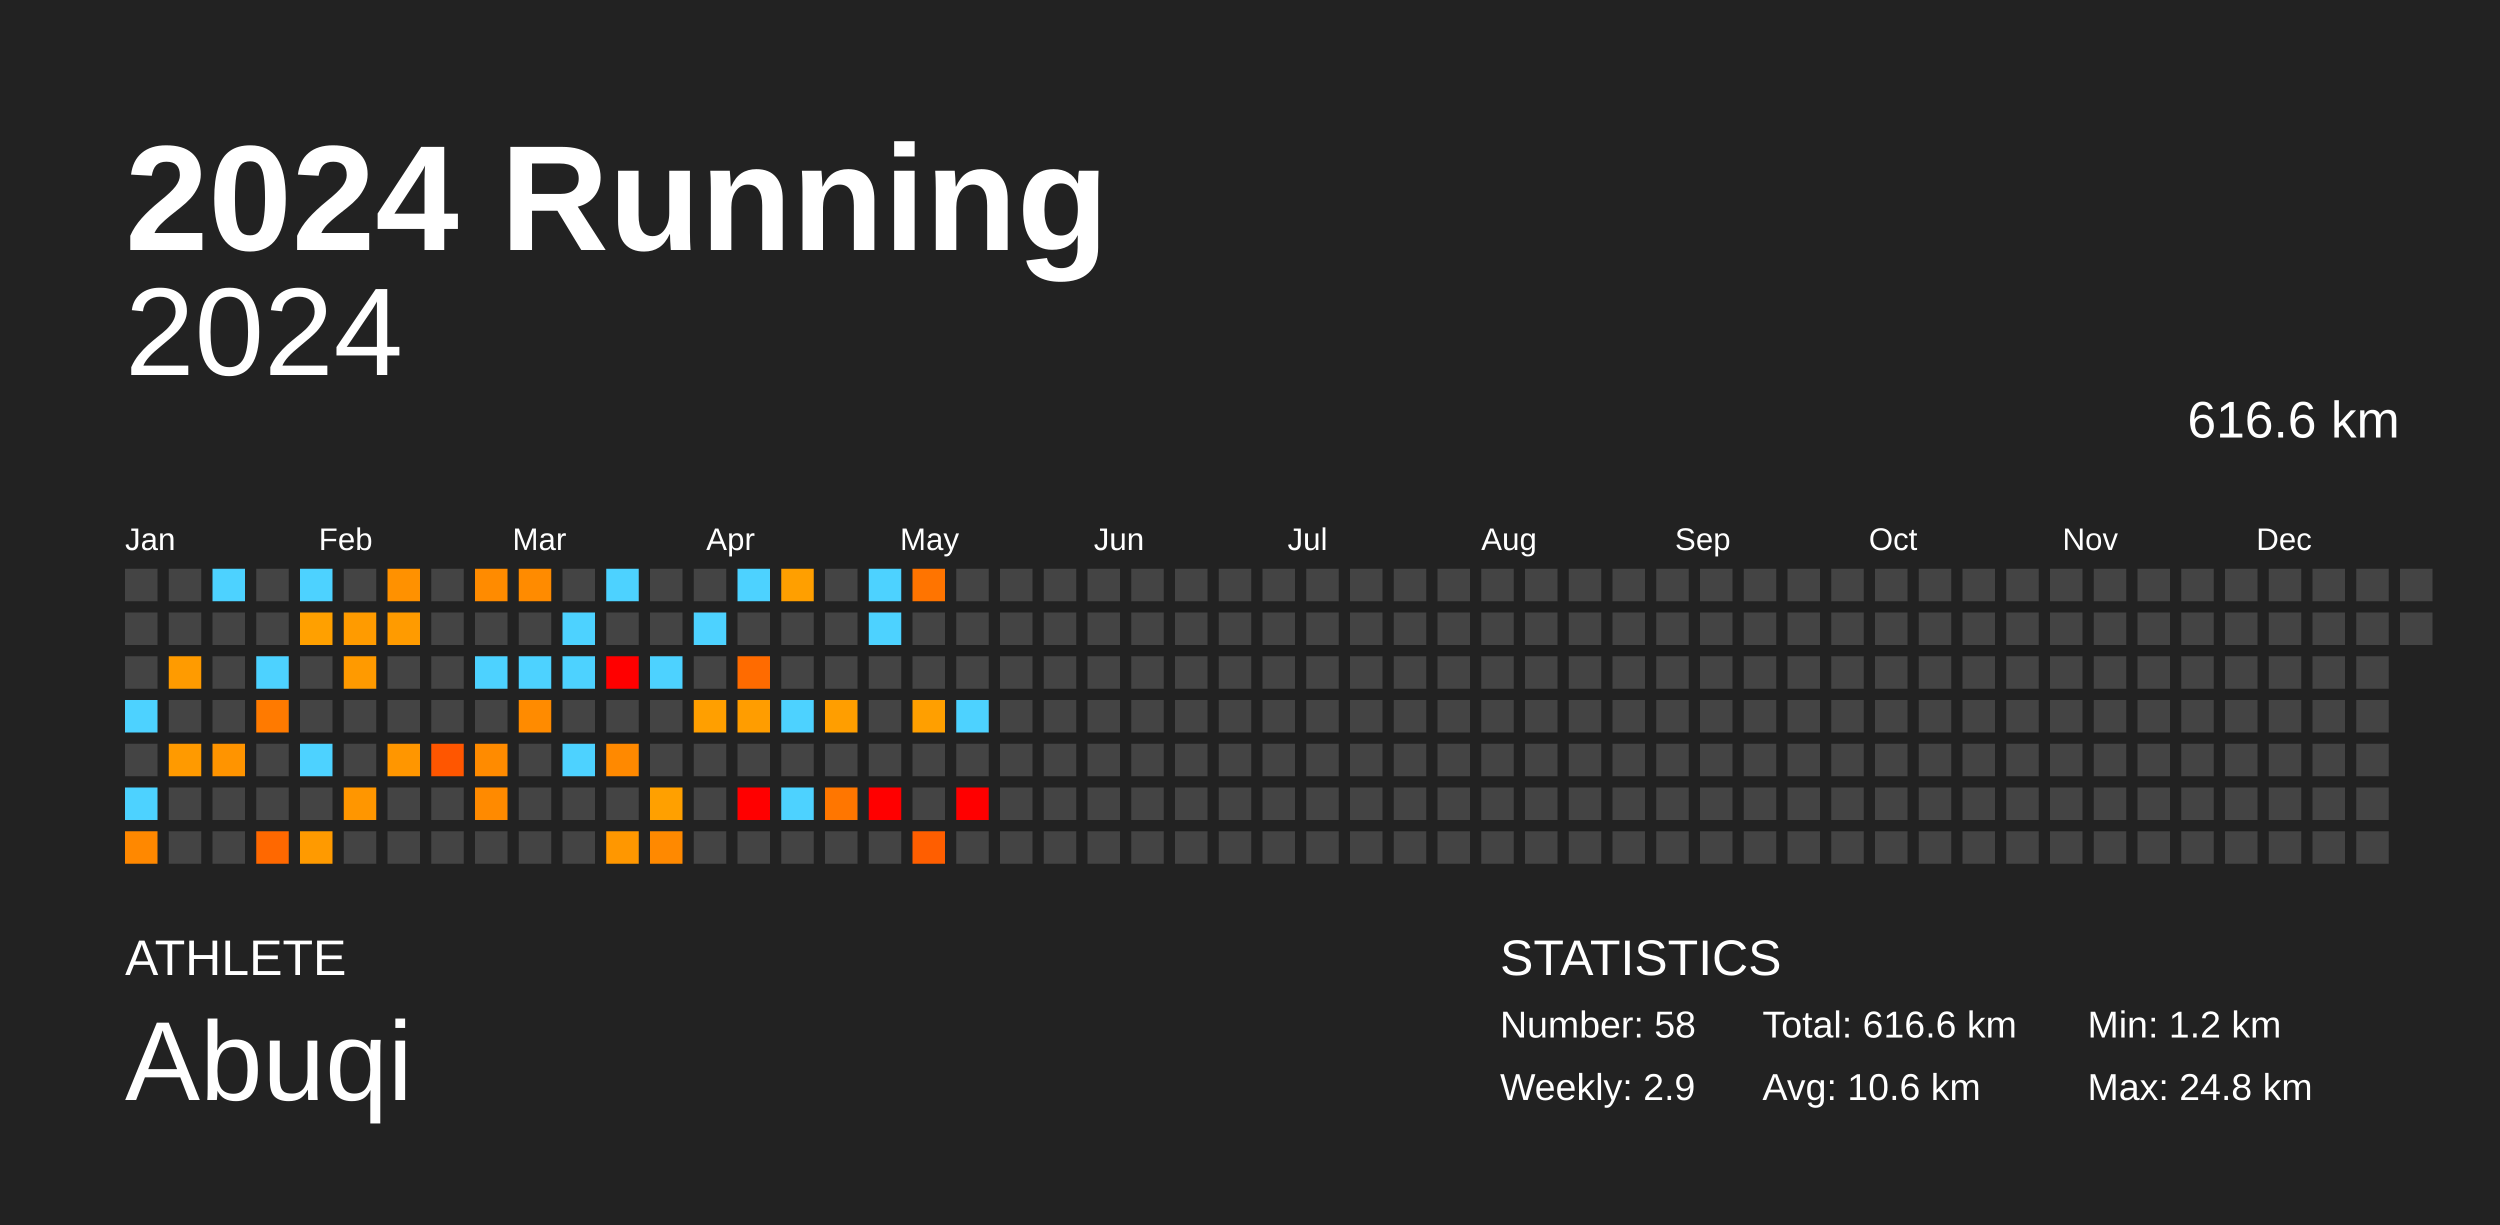
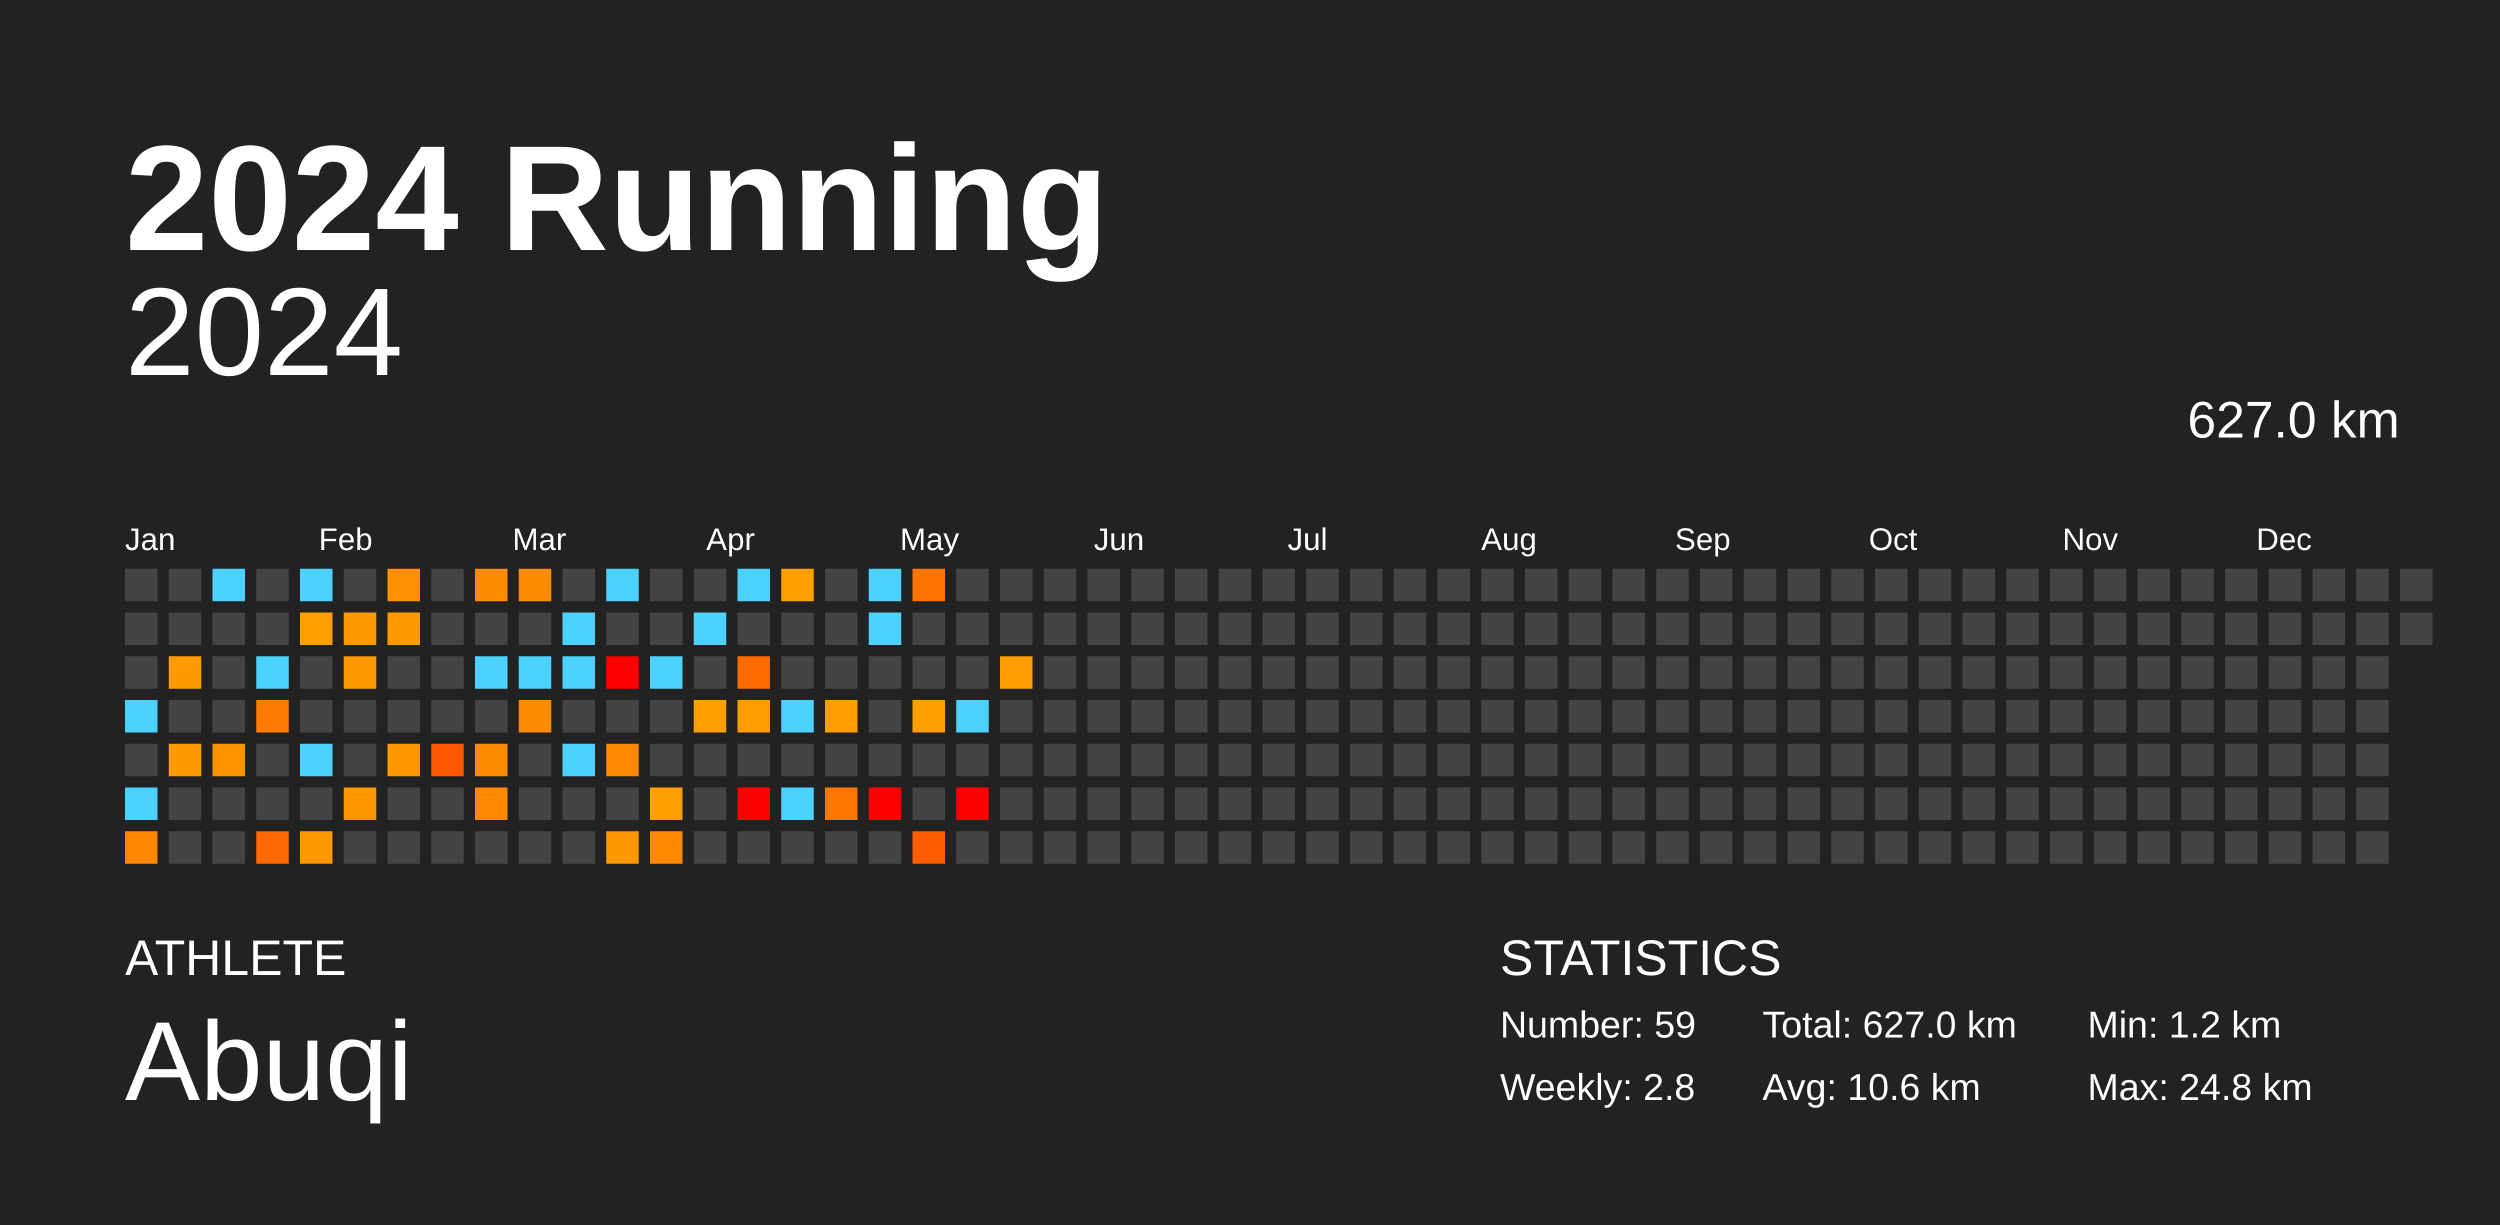
<svg xmlns="http://www.w3.org/2000/svg" baseProfile="full" height="98mm" version="1.1" viewBox="0,0,200,98" width="200mm">
  <defs />
  <rect fill="#222222" height="98" width="200" x="0" y="0" />
  <text fill="#FFFFFF" style="font-size:12px; font-family:Arial; font-weight:bold;" x="10" y="20">2024 Running</text>
  <text fill="#FFFFFF" style="font-size:4px; font-family:Arial" x="10" y="78">ATHLETE</text>
  <text fill="#FFFFFF" style="font-size:9px; font-family:Arial" x="10" y="88">Abuqi</text>
  <text fill="#FFFFFF" style="font-size:4px; font-family:Arial" x="120" y="78">STATISTICS</text>
-   <text fill="#FFFFFF" style="font-size:3px; font-family:Arial" x="120" y="83">Number: 58</text>
-   <text fill="#FFFFFF" style="font-size:3px; font-family:Arial" x="120" y="88">Weekly: 2.9</text>
-   <text fill="#FFFFFF" style="font-size:3px; font-family:Arial" x="141" y="83">Total: 616.6 km</text>
+   <text fill="#FFFFFF" style="font-size:3px; font-family:Arial" x="120" y="83">Number: 59</text>
+   <text fill="#FFFFFF" style="font-size:3px; font-family:Arial" x="120" y="88">Weekly: 2.8</text>
+   <text fill="#FFFFFF" style="font-size:3px; font-family:Arial" x="141" y="83">Total: 627.0 km</text>
  <text fill="#FFFFFF" style="font-size:3px; font-family:Arial" x="141" y="88">Avg: 10.6 km</text>
  <text fill="#FFFFFF" style="font-size:3px; font-family:Arial" x="167" y="83">Min: 1.2 km</text>
  <text fill="#FFFFFF" style="font-size:3px; font-family:Arial" x="167" y="88">Max: 24.8 km</text>
  <text alignment-baseline="hanging" fill="#FFFFFF" style="font-size:10.0px; font-family:Arial;" x="10" y="30">2024</text>
-   <text alignment-baseline="hanging" fill="#FFFFFF" style="font-size:4.125px; font-family:Arial;" x="175" y="35">616.6 km</text>
+   <text alignment-baseline="hanging" fill="#FFFFFF" style="font-size:4.125px; font-family:Arial;" x="175" y="35">627.0 km</text>
  <text fill="#FFFFFF" style="font-size:2.5px; font-family:Arial" x="10.0" y="44">Jan</text>
  <text fill="#FFFFFF" style="font-size:2.5px; font-family:Arial" x="25.5" y="44">Feb</text>
  <text fill="#FFFFFF" style="font-size:2.5px; font-family:Arial" x="41.0" y="44">Mar</text>
  <text fill="#FFFFFF" style="font-size:2.5px; font-family:Arial" x="56.5" y="44">Apr</text>
  <text fill="#FFFFFF" style="font-size:2.5px; font-family:Arial" x="72.0" y="44">May</text>
  <text fill="#FFFFFF" style="font-size:2.5px; font-family:Arial" x="87.5" y="44">Jun</text>
  <text fill="#FFFFFF" style="font-size:2.5px; font-family:Arial" x="103.0" y="44">Jul</text>
  <text fill="#FFFFFF" style="font-size:2.5px; font-family:Arial" x="118.5" y="44">Aug</text>
  <text fill="#FFFFFF" style="font-size:2.5px; font-family:Arial" x="134.0" y="44">Sep</text>
  <text fill="#FFFFFF" style="font-size:2.5px; font-family:Arial" x="149.5" y="44">Oct</text>
  <text fill="#FFFFFF" style="font-size:2.5px; font-family:Arial" x="165.0" y="44">Nov</text>
  <text fill="#FFFFFF" style="font-size:2.5px; font-family:Arial" x="180.5" y="44">Dec</text>
  <rect fill="#444444" height="2.6" width="2.6" x="10.0" y="45.5" />
  <rect fill="#444444" height="2.6" width="2.6" x="10.0" y="49.0" />
  <rect fill="#444444" height="2.6" width="2.6" x="10.0" y="52.5" />
  <rect fill="#4dd2ff" height="2.6" width="2.6" x="10.0" y="56.0" />
  <rect fill="#444444" height="2.6" width="2.6" x="10.0" y="59.5" />
  <rect fill="#4dd2ff" height="2.6" width="2.6" x="10.0" y="63.0" />
  <rect fill="#ff8800" height="2.6" width="2.6" x="10.0" y="66.5" />
  <rect fill="#444444" height="2.6" width="2.6" x="13.5" y="45.5" />
  <rect fill="#444444" height="2.6" width="2.6" x="13.5" y="49.0" />
  <rect fill="#ff9b00" height="2.6" width="2.6" x="13.5" y="52.5" />
  <rect fill="#444444" height="2.6" width="2.6" x="13.5" y="56.0" />
  <rect fill="#ff9a00" height="2.6" width="2.6" x="13.5" y="59.5" />
  <rect fill="#444444" height="2.6" width="2.6" x="13.5" y="63.0" />
  <rect fill="#444444" height="2.6" width="2.6" x="13.5" y="66.5" />
  <rect fill="#4dd2ff" height="2.6" width="2.6" x="17.0" y="45.5" />
  <rect fill="#444444" height="2.6" width="2.6" x="17.0" y="49.0" />
  <rect fill="#444444" height="2.6" width="2.6" x="17.0" y="52.5" />
  <rect fill="#444444" height="2.6" width="2.6" x="17.0" y="56.0" />
  <rect fill="#ff9400" height="2.6" width="2.6" x="17.0" y="59.5" />
  <rect fill="#444444" height="2.6" width="2.6" x="17.0" y="63.0" />
  <rect fill="#444444" height="2.6" width="2.6" x="17.0" y="66.5" />
  <rect fill="#444444" height="2.6" width="2.6" x="20.5" y="45.5" />
  <rect fill="#444444" height="2.6" width="2.6" x="20.5" y="49.0" />
  <rect fill="#4dd2ff" height="2.6" width="2.6" x="20.5" y="52.5" />
  <rect fill="#ff7a00" height="2.6" width="2.6" x="20.5" y="56.0" />
  <rect fill="#444444" height="2.6" width="2.6" x="20.5" y="59.5" />
  <rect fill="#444444" height="2.6" width="2.6" x="20.5" y="63.0" />
  <rect fill="#ff6800" height="2.6" width="2.6" x="20.5" y="66.5" />
  <rect fill="#4dd2ff" height="2.6" width="2.6" x="24.0" y="45.5" />
  <rect fill="#ffa000" height="2.6" width="2.6" x="24.0" y="49.0" />
  <rect fill="#444444" height="2.6" width="2.6" x="24.0" y="52.5" />
  <rect fill="#444444" height="2.6" width="2.6" x="24.0" y="56.0" />
  <rect fill="#4dd2ff" height="2.6" width="2.6" x="24.0" y="59.5" />
  <rect fill="#444444" height="2.6" width="2.6" x="24.0" y="63.0" />
  <rect fill="#ff9a00" height="2.6" width="2.6" x="24.0" y="66.5" />
  <rect fill="#444444" height="2.6" width="2.6" x="27.5" y="45.5" />
  <rect fill="#ff9b00" height="2.6" width="2.6" x="27.5" y="49.0" />
  <rect fill="#ff9a00" height="2.6" width="2.6" x="27.5" y="52.5" />
  <rect fill="#444444" height="2.6" width="2.6" x="27.5" y="56.0" />
  <rect fill="#444444" height="2.6" width="2.6" x="27.5" y="59.5" />
  <rect fill="#ff9600" height="2.6" width="2.6" x="27.5" y="63.0" />
  <rect fill="#444444" height="2.6" width="2.6" x="27.5" y="66.5" />
  <rect fill="#ff9100" height="2.6" width="2.6" x="31.0" y="45.5" />
  <rect fill="#ff9b00" height="2.6" width="2.6" x="31.0" y="49.0" />
  <rect fill="#444444" height="2.6" width="2.6" x="31.0" y="52.5" />
  <rect fill="#444444" height="2.6" width="2.6" x="31.0" y="56.0" />
  <rect fill="#ff9600" height="2.6" width="2.6" x="31.0" y="59.5" />
  <rect fill="#444444" height="2.6" width="2.6" x="31.0" y="63.0" />
  <rect fill="#444444" height="2.6" width="2.6" x="31.0" y="66.5" />
  <rect fill="#444444" height="2.6" width="2.6" x="34.5" y="45.5" />
  <rect fill="#444444" height="2.6" width="2.6" x="34.5" y="49.0" />
  <rect fill="#444444" height="2.6" width="2.6" x="34.5" y="52.5" />
  <rect fill="#444444" height="2.6" width="2.6" x="34.5" y="56.0" />
  <rect fill="#ff5600" height="2.6" width="2.6" x="34.5" y="59.5" />
  <rect fill="#444444" height="2.6" width="2.6" x="34.5" y="63.0" />
  <rect fill="#444444" height="2.6" width="2.6" x="34.5" y="66.5" />
  <rect fill="#ff8b00" height="2.6" width="2.6" x="38.0" y="45.5" />
  <rect fill="#444444" height="2.6" width="2.6" x="38.0" y="49.0" />
  <rect fill="#4dd2ff" height="2.6" width="2.6" x="38.0" y="52.5" />
  <rect fill="#444444" height="2.6" width="2.6" x="38.0" y="56.0" />
  <rect fill="#ff8b00" height="2.6" width="2.6" x="38.0" y="59.5" />
  <rect fill="#ff8a00" height="2.6" width="2.6" x="38.0" y="63.0" />
  <rect fill="#444444" height="2.6" width="2.6" x="38.0" y="66.5" />
  <rect fill="#ff8b00" height="2.6" width="2.6" x="41.5" y="45.5" />
  <rect fill="#444444" height="2.6" width="2.6" x="41.5" y="49.0" />
  <rect fill="#4dd2ff" height="2.6" width="2.6" x="41.5" y="52.5" />
  <rect fill="#ff8b00" height="2.6" width="2.6" x="41.5" y="56.0" />
  <rect fill="#444444" height="2.6" width="2.6" x="41.5" y="59.5" />
  <rect fill="#444444" height="2.6" width="2.6" x="41.5" y="63.0" />
  <rect fill="#444444" height="2.6" width="2.6" x="41.5" y="66.5" />
  <rect fill="#444444" height="2.6" width="2.6" x="45.0" y="45.5" />
  <rect fill="#4dd2ff" height="2.6" width="2.6" x="45.0" y="49.0" />
  <rect fill="#4dd2ff" height="2.6" width="2.6" x="45.0" y="52.5" />
  <rect fill="#444444" height="2.6" width="2.6" x="45.0" y="56.0" />
  <rect fill="#4dd2ff" height="2.6" width="2.6" x="45.0" y="59.5" />
  <rect fill="#444444" height="2.6" width="2.6" x="45.0" y="63.0" />
  <rect fill="#444444" height="2.6" width="2.6" x="45.0" y="66.5" />
  <rect fill="#4dd2ff" height="2.6" width="2.6" x="48.5" y="45.5" />
  <rect fill="#444444" height="2.6" width="2.6" x="48.5" y="49.0" />
  <rect fill="red" height="2.6" width="2.6" x="48.5" y="52.5" />
  <rect fill="#444444" height="2.6" width="2.6" x="48.5" y="56.0" />
  <rect fill="#ff8900" height="2.6" width="2.6" x="48.5" y="59.5" />
  <rect fill="#444444" height="2.6" width="2.6" x="48.5" y="63.0" />
  <rect fill="#ff9700" height="2.6" width="2.6" x="48.5" y="66.5" />
  <rect fill="#444444" height="2.6" width="2.6" x="52.0" y="45.5" />
  <rect fill="#444444" height="2.6" width="2.6" x="52.0" y="49.0" />
  <rect fill="#4dd2ff" height="2.6" width="2.6" x="52.0" y="52.5" />
  <rect fill="#444444" height="2.6" width="2.6" x="52.0" y="56.0" />
  <rect fill="#444444" height="2.6" width="2.6" x="52.0" y="59.5" />
  <rect fill="#ffa000" height="2.6" width="2.6" x="52.0" y="63.0" />
  <rect fill="#ff8900" height="2.6" width="2.6" x="52.0" y="66.5" />
  <rect fill="#444444" height="2.6" width="2.6" x="55.5" y="45.5" />
  <rect fill="#4dd2ff" height="2.6" width="2.6" x="55.5" y="49.0" />
  <rect fill="#444444" height="2.6" width="2.6" x="55.5" y="52.5" />
  <rect fill="#ff9f00" height="2.6" width="2.6" x="55.5" y="56.0" />
  <rect fill="#444444" height="2.6" width="2.6" x="55.5" y="59.5" />
  <rect fill="#444444" height="2.6" width="2.6" x="55.5" y="63.0" />
  <rect fill="#444444" height="2.6" width="2.6" x="55.5" y="66.5" />
  <rect fill="#4dd2ff" height="2.6" width="2.6" x="59.0" y="45.5" />
  <rect fill="#444444" height="2.6" width="2.6" x="59.0" y="49.0" />
  <rect fill="#ff6b00" height="2.6" width="2.6" x="59.0" y="52.5" />
  <rect fill="#ff9d00" height="2.6" width="2.6" x="59.0" y="56.0" />
  <rect fill="#444444" height="2.6" width="2.6" x="59.0" y="59.5" />
  <rect fill="red" height="2.6" width="2.6" x="59.0" y="63.0" />
  <rect fill="#444444" height="2.6" width="2.6" x="59.0" y="66.5" />
  <rect fill="#ff9f00" height="2.6" width="2.6" x="62.5" y="45.5" />
  <rect fill="#444444" height="2.6" width="2.6" x="62.5" y="49.0" />
  <rect fill="#444444" height="2.6" width="2.6" x="62.5" y="52.5" />
  <rect fill="#4dd2ff" height="2.6" width="2.6" x="62.5" y="56.0" />
  <rect fill="#444444" height="2.6" width="2.6" x="62.5" y="59.5" />
  <rect fill="#4dd2ff" height="2.6" width="2.6" x="62.5" y="63.0" />
  <rect fill="#444444" height="2.6" width="2.6" x="62.5" y="66.5" />
  <rect fill="#444444" height="2.6" width="2.6" x="66.0" y="45.5" />
  <rect fill="#444444" height="2.6" width="2.6" x="66.0" y="49.0" />
  <rect fill="#444444" height="2.6" width="2.6" x="66.0" y="52.5" />
  <rect fill="#ff9e00" height="2.6" width="2.6" x="66.0" y="56.0" />
  <rect fill="#444444" height="2.6" width="2.6" x="66.0" y="59.5" />
  <rect fill="#ff7600" height="2.6" width="2.6" x="66.0" y="63.0" />
  <rect fill="#444444" height="2.6" width="2.6" x="66.0" y="66.5" />
  <rect fill="#4dd2ff" height="2.6" width="2.6" x="69.5" y="45.5" />
  <rect fill="#4dd2ff" height="2.6" width="2.6" x="69.5" y="49.0" />
  <rect fill="#444444" height="2.6" width="2.6" x="69.5" y="52.5" />
  <rect fill="#444444" height="2.6" width="2.6" x="69.5" y="56.0" />
  <rect fill="#444444" height="2.6" width="2.6" x="69.5" y="59.5" />
  <rect fill="red" height="2.6" width="2.6" x="69.5" y="63.0" />
  <rect fill="#444444" height="2.6" width="2.6" x="69.5" y="66.5" />
  <rect fill="#ff7400" height="2.6" width="2.6" x="73.0" y="45.5" />
  <rect fill="#444444" height="2.6" width="2.6" x="73.0" y="49.0" />
  <rect fill="#444444" height="2.6" width="2.6" x="73.0" y="52.5" />
  <rect fill="#ff9f00" height="2.6" width="2.6" x="73.0" y="56.0" />
  <rect fill="#444444" height="2.6" width="2.6" x="73.0" y="59.5" />
  <rect fill="#444444" height="2.6" width="2.6" x="73.0" y="63.0" />
  <rect fill="#ff5e00" height="2.6" width="2.6" x="73.0" y="66.5" />
  <rect fill="#444444" height="2.6" width="2.6" x="76.5" y="45.5" />
  <rect fill="#444444" height="2.6" width="2.6" x="76.5" y="49.0" />
  <rect fill="#444444" height="2.6" width="2.6" x="76.5" y="52.5" />
  <rect fill="#4dd2ff" height="2.6" width="2.6" x="76.5" y="56.0" />
  <rect fill="#444444" height="2.6" width="2.6" x="76.5" y="59.5" />
  <rect fill="red" height="2.6" width="2.6" x="76.5" y="63.0" />
  <rect fill="#444444" height="2.6" width="2.6" x="76.5" y="66.5" />
  <rect fill="#444444" height="2.6" width="2.6" x="80.0" y="45.5" />
  <rect fill="#444444" height="2.6" width="2.6" x="80.0" y="49.0" />
-   <rect fill="#444444" height="2.6" width="2.6" x="80.0" y="52.5" />
+   <rect fill="#ff9c00" height="2.6" width="2.6" x="80.0" y="52.5" />
  <rect fill="#444444" height="2.6" width="2.6" x="80.0" y="56.0" />
  <rect fill="#444444" height="2.6" width="2.6" x="80.0" y="59.5" />
  <rect fill="#444444" height="2.6" width="2.6" x="80.0" y="63.0" />
  <rect fill="#444444" height="2.6" width="2.6" x="80.0" y="66.5" />
  <rect fill="#444444" height="2.6" width="2.6" x="83.5" y="45.5" />
  <rect fill="#444444" height="2.6" width="2.6" x="83.5" y="49.0" />
  <rect fill="#444444" height="2.6" width="2.6" x="83.5" y="52.5" />
  <rect fill="#444444" height="2.6" width="2.6" x="83.5" y="56.0" />
  <rect fill="#444444" height="2.6" width="2.6" x="83.5" y="59.5" />
  <rect fill="#444444" height="2.6" width="2.6" x="83.5" y="63.0" />
  <rect fill="#444444" height="2.6" width="2.6" x="83.5" y="66.5" />
  <rect fill="#444444" height="2.6" width="2.6" x="87.0" y="45.5" />
  <rect fill="#444444" height="2.6" width="2.6" x="87.0" y="49.0" />
  <rect fill="#444444" height="2.6" width="2.6" x="87.0" y="52.5" />
  <rect fill="#444444" height="2.6" width="2.6" x="87.0" y="56.0" />
  <rect fill="#444444" height="2.6" width="2.6" x="87.0" y="59.5" />
  <rect fill="#444444" height="2.6" width="2.6" x="87.0" y="63.0" />
  <rect fill="#444444" height="2.6" width="2.6" x="87.0" y="66.5" />
  <rect fill="#444444" height="2.6" width="2.6" x="90.5" y="45.5" />
  <rect fill="#444444" height="2.6" width="2.6" x="90.5" y="49.0" />
  <rect fill="#444444" height="2.6" width="2.6" x="90.5" y="52.5" />
  <rect fill="#444444" height="2.6" width="2.6" x="90.5" y="56.0" />
  <rect fill="#444444" height="2.6" width="2.6" x="90.5" y="59.5" />
  <rect fill="#444444" height="2.6" width="2.6" x="90.5" y="63.0" />
  <rect fill="#444444" height="2.6" width="2.6" x="90.5" y="66.5" />
  <rect fill="#444444" height="2.6" width="2.6" x="94.0" y="45.5" />
  <rect fill="#444444" height="2.6" width="2.6" x="94.0" y="49.0" />
  <rect fill="#444444" height="2.6" width="2.6" x="94.0" y="52.5" />
  <rect fill="#444444" height="2.6" width="2.6" x="94.0" y="56.0" />
  <rect fill="#444444" height="2.6" width="2.6" x="94.0" y="59.5" />
  <rect fill="#444444" height="2.6" width="2.6" x="94.0" y="63.0" />
  <rect fill="#444444" height="2.6" width="2.6" x="94.0" y="66.5" />
  <rect fill="#444444" height="2.6" width="2.6" x="97.5" y="45.5" />
  <rect fill="#444444" height="2.6" width="2.6" x="97.5" y="49.0" />
  <rect fill="#444444" height="2.6" width="2.6" x="97.5" y="52.5" />
  <rect fill="#444444" height="2.6" width="2.6" x="97.5" y="56.0" />
  <rect fill="#444444" height="2.6" width="2.6" x="97.5" y="59.5" />
  <rect fill="#444444" height="2.6" width="2.6" x="97.5" y="63.0" />
  <rect fill="#444444" height="2.6" width="2.6" x="97.5" y="66.5" />
  <rect fill="#444444" height="2.6" width="2.6" x="101.0" y="45.5" />
  <rect fill="#444444" height="2.6" width="2.6" x="101.0" y="49.0" />
  <rect fill="#444444" height="2.6" width="2.6" x="101.0" y="52.5" />
  <rect fill="#444444" height="2.6" width="2.6" x="101.0" y="56.0" />
  <rect fill="#444444" height="2.6" width="2.6" x="101.0" y="59.5" />
  <rect fill="#444444" height="2.6" width="2.6" x="101.0" y="63.0" />
  <rect fill="#444444" height="2.6" width="2.6" x="101.0" y="66.5" />
  <rect fill="#444444" height="2.6" width="2.6" x="104.5" y="45.5" />
  <rect fill="#444444" height="2.6" width="2.6" x="104.5" y="49.0" />
  <rect fill="#444444" height="2.6" width="2.6" x="104.5" y="52.5" />
  <rect fill="#444444" height="2.6" width="2.6" x="104.5" y="56.0" />
  <rect fill="#444444" height="2.6" width="2.6" x="104.5" y="59.5" />
  <rect fill="#444444" height="2.6" width="2.6" x="104.5" y="63.0" />
  <rect fill="#444444" height="2.6" width="2.6" x="104.5" y="66.5" />
  <rect fill="#444444" height="2.6" width="2.6" x="108.0" y="45.5" />
  <rect fill="#444444" height="2.6" width="2.6" x="108.0" y="49.0" />
  <rect fill="#444444" height="2.6" width="2.6" x="108.0" y="52.5" />
  <rect fill="#444444" height="2.6" width="2.6" x="108.0" y="56.0" />
  <rect fill="#444444" height="2.6" width="2.6" x="108.0" y="59.5" />
  <rect fill="#444444" height="2.6" width="2.6" x="108.0" y="63.0" />
  <rect fill="#444444" height="2.6" width="2.6" x="108.0" y="66.5" />
  <rect fill="#444444" height="2.6" width="2.6" x="111.5" y="45.5" />
  <rect fill="#444444" height="2.6" width="2.6" x="111.5" y="49.0" />
  <rect fill="#444444" height="2.6" width="2.6" x="111.5" y="52.5" />
  <rect fill="#444444" height="2.6" width="2.6" x="111.5" y="56.0" />
  <rect fill="#444444" height="2.6" width="2.6" x="111.5" y="59.5" />
  <rect fill="#444444" height="2.6" width="2.6" x="111.5" y="63.0" />
  <rect fill="#444444" height="2.6" width="2.6" x="111.5" y="66.5" />
  <rect fill="#444444" height="2.6" width="2.6" x="115.0" y="45.5" />
  <rect fill="#444444" height="2.6" width="2.6" x="115.0" y="49.0" />
  <rect fill="#444444" height="2.6" width="2.6" x="115.0" y="52.5" />
  <rect fill="#444444" height="2.6" width="2.6" x="115.0" y="56.0" />
  <rect fill="#444444" height="2.6" width="2.6" x="115.0" y="59.5" />
  <rect fill="#444444" height="2.6" width="2.6" x="115.0" y="63.0" />
  <rect fill="#444444" height="2.6" width="2.6" x="115.0" y="66.5" />
  <rect fill="#444444" height="2.6" width="2.6" x="118.5" y="45.5" />
  <rect fill="#444444" height="2.6" width="2.6" x="118.5" y="49.0" />
  <rect fill="#444444" height="2.6" width="2.6" x="118.5" y="52.5" />
  <rect fill="#444444" height="2.6" width="2.6" x="118.5" y="56.0" />
  <rect fill="#444444" height="2.6" width="2.6" x="118.5" y="59.5" />
  <rect fill="#444444" height="2.6" width="2.6" x="118.5" y="63.0" />
  <rect fill="#444444" height="2.6" width="2.6" x="118.5" y="66.5" />
  <rect fill="#444444" height="2.6" width="2.6" x="122.0" y="45.5" />
  <rect fill="#444444" height="2.6" width="2.6" x="122.0" y="49.0" />
  <rect fill="#444444" height="2.6" width="2.6" x="122.0" y="52.5" />
  <rect fill="#444444" height="2.6" width="2.6" x="122.0" y="56.0" />
  <rect fill="#444444" height="2.6" width="2.6" x="122.0" y="59.5" />
  <rect fill="#444444" height="2.6" width="2.6" x="122.0" y="63.0" />
  <rect fill="#444444" height="2.6" width="2.6" x="122.0" y="66.5" />
  <rect fill="#444444" height="2.6" width="2.6" x="125.5" y="45.5" />
  <rect fill="#444444" height="2.6" width="2.6" x="125.5" y="49.0" />
  <rect fill="#444444" height="2.6" width="2.6" x="125.5" y="52.5" />
  <rect fill="#444444" height="2.6" width="2.6" x="125.5" y="56.0" />
  <rect fill="#444444" height="2.6" width="2.6" x="125.5" y="59.5" />
  <rect fill="#444444" height="2.6" width="2.6" x="125.5" y="63.0" />
  <rect fill="#444444" height="2.6" width="2.6" x="125.5" y="66.5" />
  <rect fill="#444444" height="2.6" width="2.6" x="129.0" y="45.5" />
  <rect fill="#444444" height="2.6" width="2.6" x="129.0" y="49.0" />
  <rect fill="#444444" height="2.6" width="2.6" x="129.0" y="52.5" />
  <rect fill="#444444" height="2.6" width="2.6" x="129.0" y="56.0" />
  <rect fill="#444444" height="2.6" width="2.6" x="129.0" y="59.5" />
  <rect fill="#444444" height="2.6" width="2.6" x="129.0" y="63.0" />
  <rect fill="#444444" height="2.6" width="2.6" x="129.0" y="66.5" />
  <rect fill="#444444" height="2.6" width="2.6" x="132.5" y="45.5" />
  <rect fill="#444444" height="2.6" width="2.6" x="132.5" y="49.0" />
  <rect fill="#444444" height="2.6" width="2.6" x="132.5" y="52.5" />
  <rect fill="#444444" height="2.6" width="2.6" x="132.5" y="56.0" />
  <rect fill="#444444" height="2.6" width="2.6" x="132.5" y="59.5" />
  <rect fill="#444444" height="2.6" width="2.6" x="132.5" y="63.0" />
  <rect fill="#444444" height="2.6" width="2.6" x="132.5" y="66.5" />
  <rect fill="#444444" height="2.6" width="2.6" x="136.0" y="45.5" />
  <rect fill="#444444" height="2.6" width="2.6" x="136.0" y="49.0" />
  <rect fill="#444444" height="2.6" width="2.6" x="136.0" y="52.5" />
  <rect fill="#444444" height="2.6" width="2.6" x="136.0" y="56.0" />
  <rect fill="#444444" height="2.6" width="2.6" x="136.0" y="59.5" />
  <rect fill="#444444" height="2.6" width="2.6" x="136.0" y="63.0" />
  <rect fill="#444444" height="2.6" width="2.6" x="136.0" y="66.5" />
  <rect fill="#444444" height="2.6" width="2.6" x="139.5" y="45.5" />
  <rect fill="#444444" height="2.6" width="2.6" x="139.5" y="49.0" />
  <rect fill="#444444" height="2.6" width="2.6" x="139.5" y="52.5" />
  <rect fill="#444444" height="2.6" width="2.6" x="139.5" y="56.0" />
  <rect fill="#444444" height="2.6" width="2.6" x="139.5" y="59.5" />
  <rect fill="#444444" height="2.6" width="2.6" x="139.5" y="63.0" />
  <rect fill="#444444" height="2.6" width="2.6" x="139.5" y="66.5" />
  <rect fill="#444444" height="2.6" width="2.6" x="143.0" y="45.5" />
  <rect fill="#444444" height="2.6" width="2.6" x="143.0" y="49.0" />
  <rect fill="#444444" height="2.6" width="2.6" x="143.0" y="52.5" />
  <rect fill="#444444" height="2.6" width="2.6" x="143.0" y="56.0" />
  <rect fill="#444444" height="2.6" width="2.6" x="143.0" y="59.5" />
  <rect fill="#444444" height="2.6" width="2.6" x="143.0" y="63.0" />
  <rect fill="#444444" height="2.6" width="2.6" x="143.0" y="66.5" />
  <rect fill="#444444" height="2.6" width="2.6" x="146.5" y="45.5" />
  <rect fill="#444444" height="2.6" width="2.6" x="146.5" y="49.0" />
  <rect fill="#444444" height="2.6" width="2.6" x="146.5" y="52.5" />
  <rect fill="#444444" height="2.6" width="2.6" x="146.5" y="56.0" />
  <rect fill="#444444" height="2.6" width="2.6" x="146.5" y="59.5" />
  <rect fill="#444444" height="2.6" width="2.6" x="146.5" y="63.0" />
  <rect fill="#444444" height="2.6" width="2.6" x="146.5" y="66.5" />
  <rect fill="#444444" height="2.6" width="2.6" x="150.0" y="45.5" />
  <rect fill="#444444" height="2.6" width="2.6" x="150.0" y="49.0" />
  <rect fill="#444444" height="2.6" width="2.6" x="150.0" y="52.5" />
  <rect fill="#444444" height="2.6" width="2.6" x="150.0" y="56.0" />
  <rect fill="#444444" height="2.6" width="2.6" x="150.0" y="59.5" />
  <rect fill="#444444" height="2.6" width="2.6" x="150.0" y="63.0" />
  <rect fill="#444444" height="2.6" width="2.6" x="150.0" y="66.5" />
  <rect fill="#444444" height="2.6" width="2.6" x="153.5" y="45.5" />
  <rect fill="#444444" height="2.6" width="2.6" x="153.5" y="49.0" />
  <rect fill="#444444" height="2.6" width="2.6" x="153.5" y="52.5" />
  <rect fill="#444444" height="2.6" width="2.6" x="153.5" y="56.0" />
  <rect fill="#444444" height="2.6" width="2.6" x="153.5" y="59.5" />
  <rect fill="#444444" height="2.6" width="2.6" x="153.5" y="63.0" />
  <rect fill="#444444" height="2.6" width="2.6" x="153.5" y="66.5" />
  <rect fill="#444444" height="2.6" width="2.6" x="157.0" y="45.5" />
  <rect fill="#444444" height="2.6" width="2.6" x="157.0" y="49.0" />
  <rect fill="#444444" height="2.6" width="2.6" x="157.0" y="52.5" />
  <rect fill="#444444" height="2.6" width="2.6" x="157.0" y="56.0" />
  <rect fill="#444444" height="2.6" width="2.6" x="157.0" y="59.5" />
  <rect fill="#444444" height="2.6" width="2.6" x="157.0" y="63.0" />
  <rect fill="#444444" height="2.6" width="2.6" x="157.0" y="66.5" />
  <rect fill="#444444" height="2.6" width="2.6" x="160.5" y="45.5" />
  <rect fill="#444444" height="2.6" width="2.6" x="160.5" y="49.0" />
  <rect fill="#444444" height="2.6" width="2.6" x="160.5" y="52.5" />
  <rect fill="#444444" height="2.6" width="2.6" x="160.5" y="56.0" />
  <rect fill="#444444" height="2.6" width="2.6" x="160.5" y="59.5" />
  <rect fill="#444444" height="2.6" width="2.6" x="160.5" y="63.0" />
  <rect fill="#444444" height="2.6" width="2.6" x="160.5" y="66.5" />
  <rect fill="#444444" height="2.6" width="2.6" x="164.0" y="45.5" />
  <rect fill="#444444" height="2.6" width="2.6" x="164.0" y="49.0" />
  <rect fill="#444444" height="2.6" width="2.6" x="164.0" y="52.5" />
  <rect fill="#444444" height="2.6" width="2.6" x="164.0" y="56.0" />
  <rect fill="#444444" height="2.6" width="2.6" x="164.0" y="59.5" />
  <rect fill="#444444" height="2.6" width="2.6" x="164.0" y="63.0" />
  <rect fill="#444444" height="2.6" width="2.6" x="164.0" y="66.5" />
  <rect fill="#444444" height="2.6" width="2.6" x="167.5" y="45.5" />
  <rect fill="#444444" height="2.6" width="2.6" x="167.5" y="49.0" />
  <rect fill="#444444" height="2.6" width="2.6" x="167.5" y="52.5" />
  <rect fill="#444444" height="2.6" width="2.6" x="167.5" y="56.0" />
  <rect fill="#444444" height="2.6" width="2.6" x="167.5" y="59.5" />
  <rect fill="#444444" height="2.6" width="2.6" x="167.5" y="63.0" />
  <rect fill="#444444" height="2.6" width="2.6" x="167.5" y="66.5" />
  <rect fill="#444444" height="2.6" width="2.6" x="171.0" y="45.5" />
  <rect fill="#444444" height="2.6" width="2.6" x="171.0" y="49.0" />
  <rect fill="#444444" height="2.6" width="2.6" x="171.0" y="52.5" />
  <rect fill="#444444" height="2.6" width="2.6" x="171.0" y="56.0" />
  <rect fill="#444444" height="2.6" width="2.6" x="171.0" y="59.5" />
  <rect fill="#444444" height="2.6" width="2.6" x="171.0" y="63.0" />
  <rect fill="#444444" height="2.6" width="2.6" x="171.0" y="66.5" />
  <rect fill="#444444" height="2.6" width="2.6" x="174.5" y="45.5" />
  <rect fill="#444444" height="2.6" width="2.6" x="174.5" y="49.0" />
  <rect fill="#444444" height="2.6" width="2.6" x="174.5" y="52.5" />
  <rect fill="#444444" height="2.6" width="2.6" x="174.5" y="56.0" />
  <rect fill="#444444" height="2.6" width="2.6" x="174.5" y="59.5" />
  <rect fill="#444444" height="2.6" width="2.6" x="174.5" y="63.0" />
  <rect fill="#444444" height="2.6" width="2.6" x="174.5" y="66.5" />
  <rect fill="#444444" height="2.6" width="2.6" x="178.0" y="45.5" />
  <rect fill="#444444" height="2.6" width="2.6" x="178.0" y="49.0" />
  <rect fill="#444444" height="2.6" width="2.6" x="178.0" y="52.5" />
  <rect fill="#444444" height="2.6" width="2.6" x="178.0" y="56.0" />
  <rect fill="#444444" height="2.6" width="2.6" x="178.0" y="59.5" />
  <rect fill="#444444" height="2.6" width="2.6" x="178.0" y="63.0" />
  <rect fill="#444444" height="2.6" width="2.6" x="178.0" y="66.5" />
  <rect fill="#444444" height="2.6" width="2.6" x="181.5" y="45.5" />
  <rect fill="#444444" height="2.6" width="2.6" x="181.5" y="49.0" />
  <rect fill="#444444" height="2.6" width="2.6" x="181.5" y="52.5" />
  <rect fill="#444444" height="2.6" width="2.6" x="181.5" y="56.0" />
  <rect fill="#444444" height="2.6" width="2.6" x="181.5" y="59.5" />
  <rect fill="#444444" height="2.6" width="2.6" x="181.5" y="63.0" />
  <rect fill="#444444" height="2.6" width="2.6" x="181.5" y="66.5" />
  <rect fill="#444444" height="2.6" width="2.6" x="185.0" y="45.5" />
  <rect fill="#444444" height="2.6" width="2.6" x="185.0" y="49.0" />
  <rect fill="#444444" height="2.6" width="2.6" x="185.0" y="52.5" />
  <rect fill="#444444" height="2.6" width="2.6" x="185.0" y="56.0" />
  <rect fill="#444444" height="2.6" width="2.6" x="185.0" y="59.5" />
  <rect fill="#444444" height="2.6" width="2.6" x="185.0" y="63.0" />
  <rect fill="#444444" height="2.6" width="2.6" x="185.0" y="66.5" />
  <rect fill="#444444" height="2.6" width="2.6" x="188.5" y="45.5" />
  <rect fill="#444444" height="2.6" width="2.6" x="188.5" y="49.0" />
  <rect fill="#444444" height="2.6" width="2.6" x="188.5" y="52.5" />
  <rect fill="#444444" height="2.6" width="2.6" x="188.5" y="56.0" />
  <rect fill="#444444" height="2.6" width="2.6" x="188.5" y="59.5" />
  <rect fill="#444444" height="2.6" width="2.6" x="188.5" y="63.0" />
  <rect fill="#444444" height="2.6" width="2.6" x="188.5" y="66.5" />
  <rect fill="#444444" height="2.6" width="2.6" x="192.0" y="45.5" />
  <rect fill="#444444" height="2.6" width="2.6" x="192.0" y="49.0" />
</svg>
